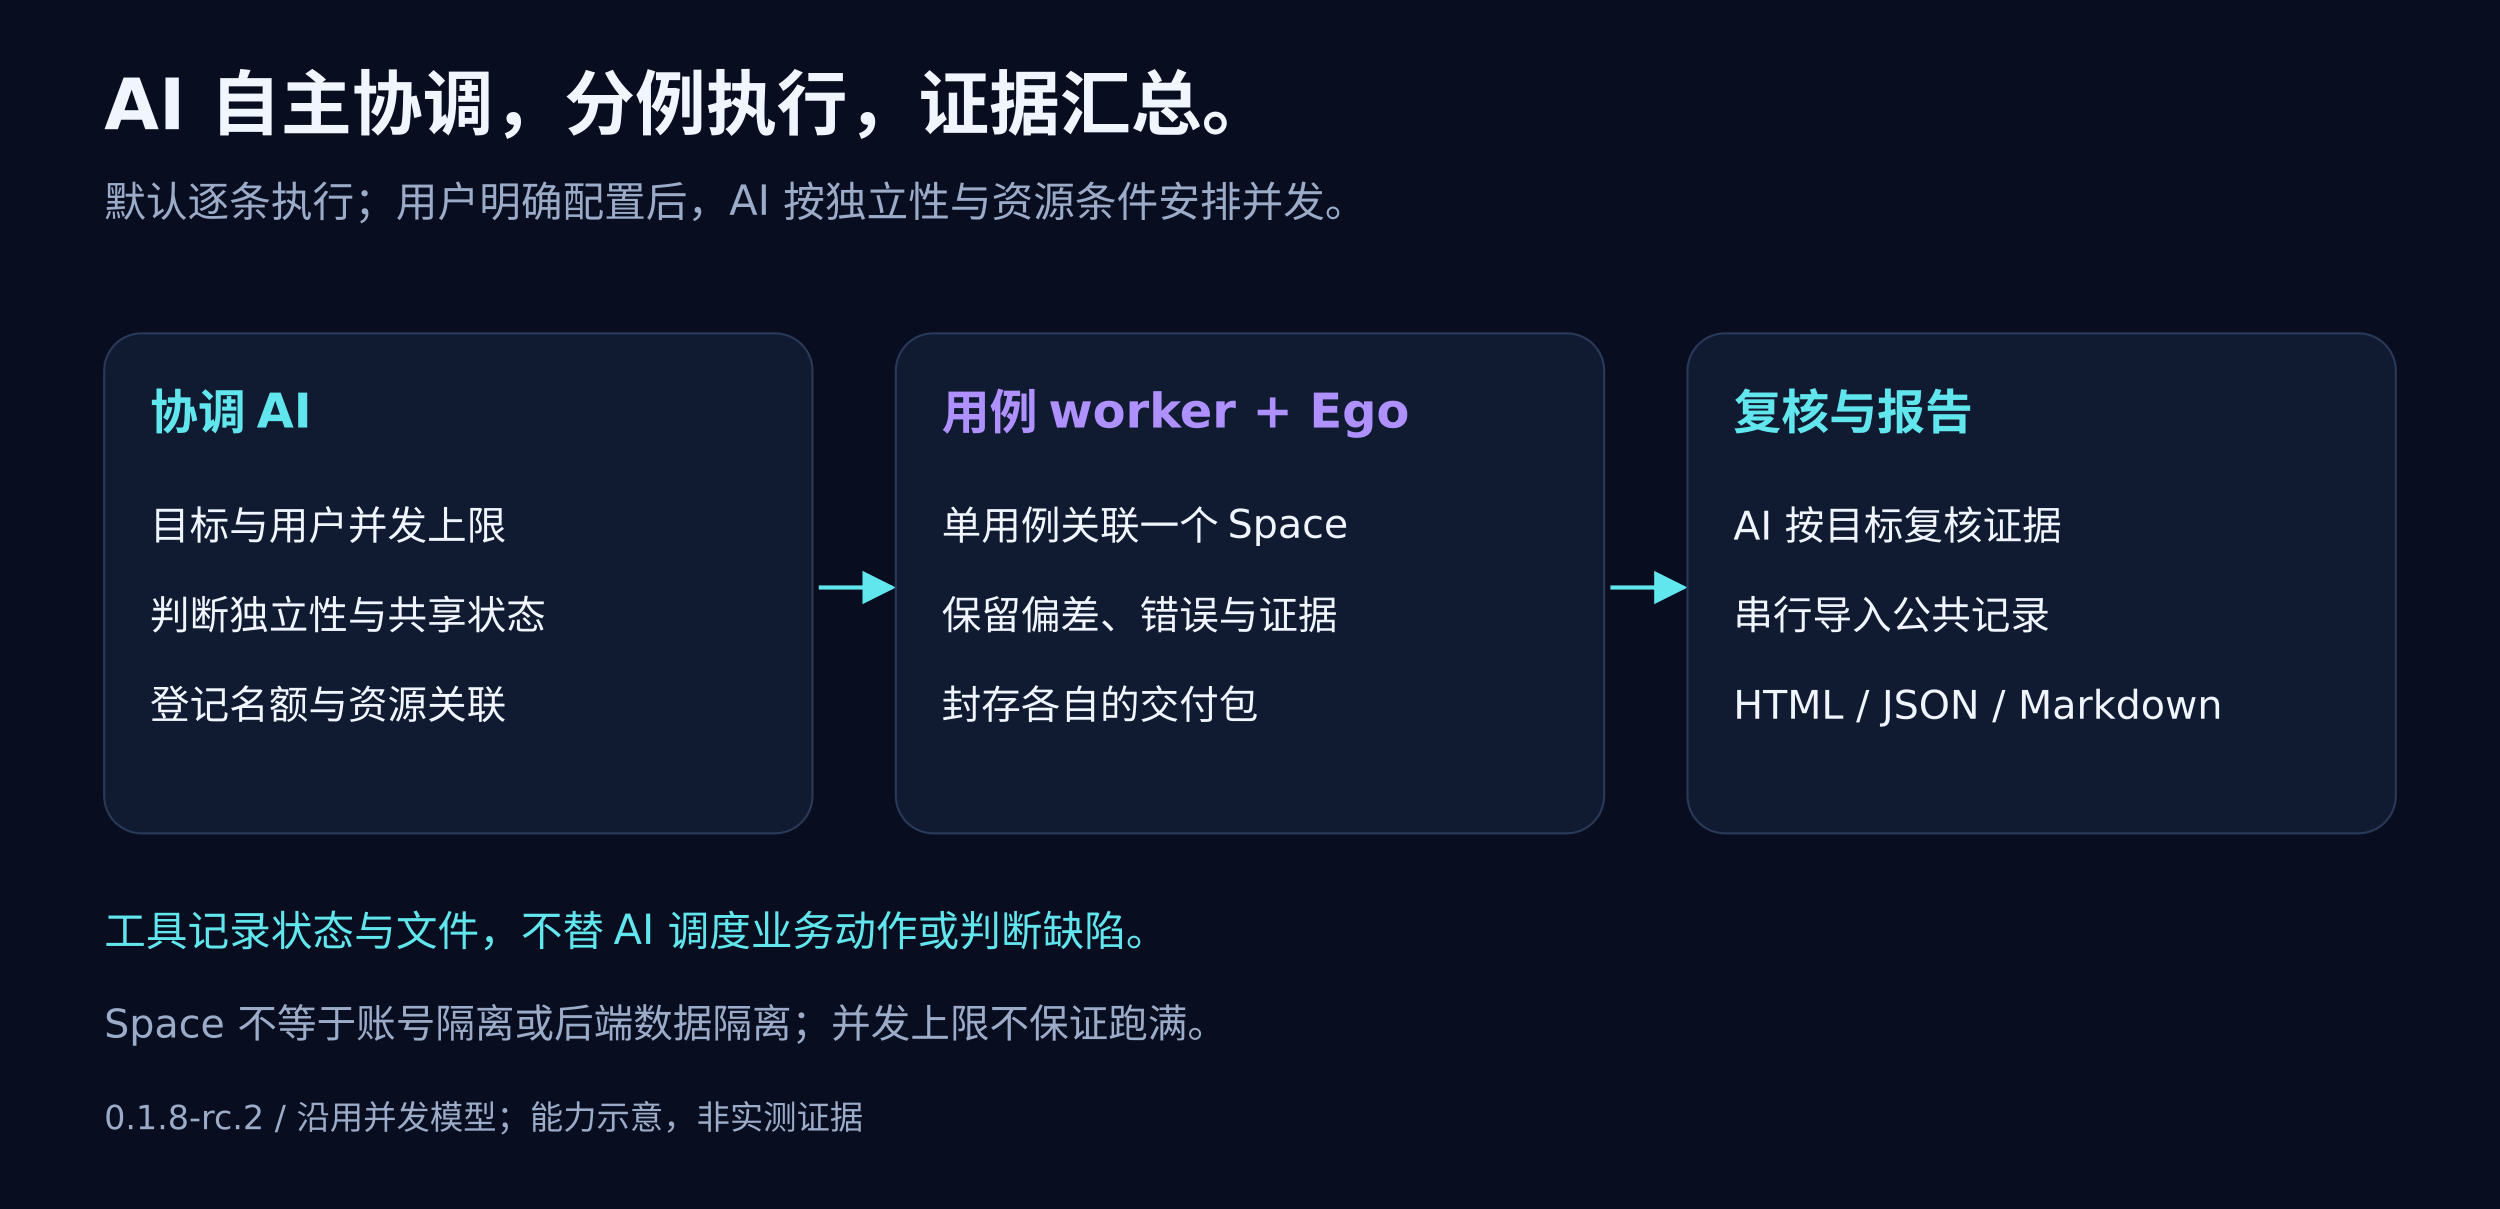
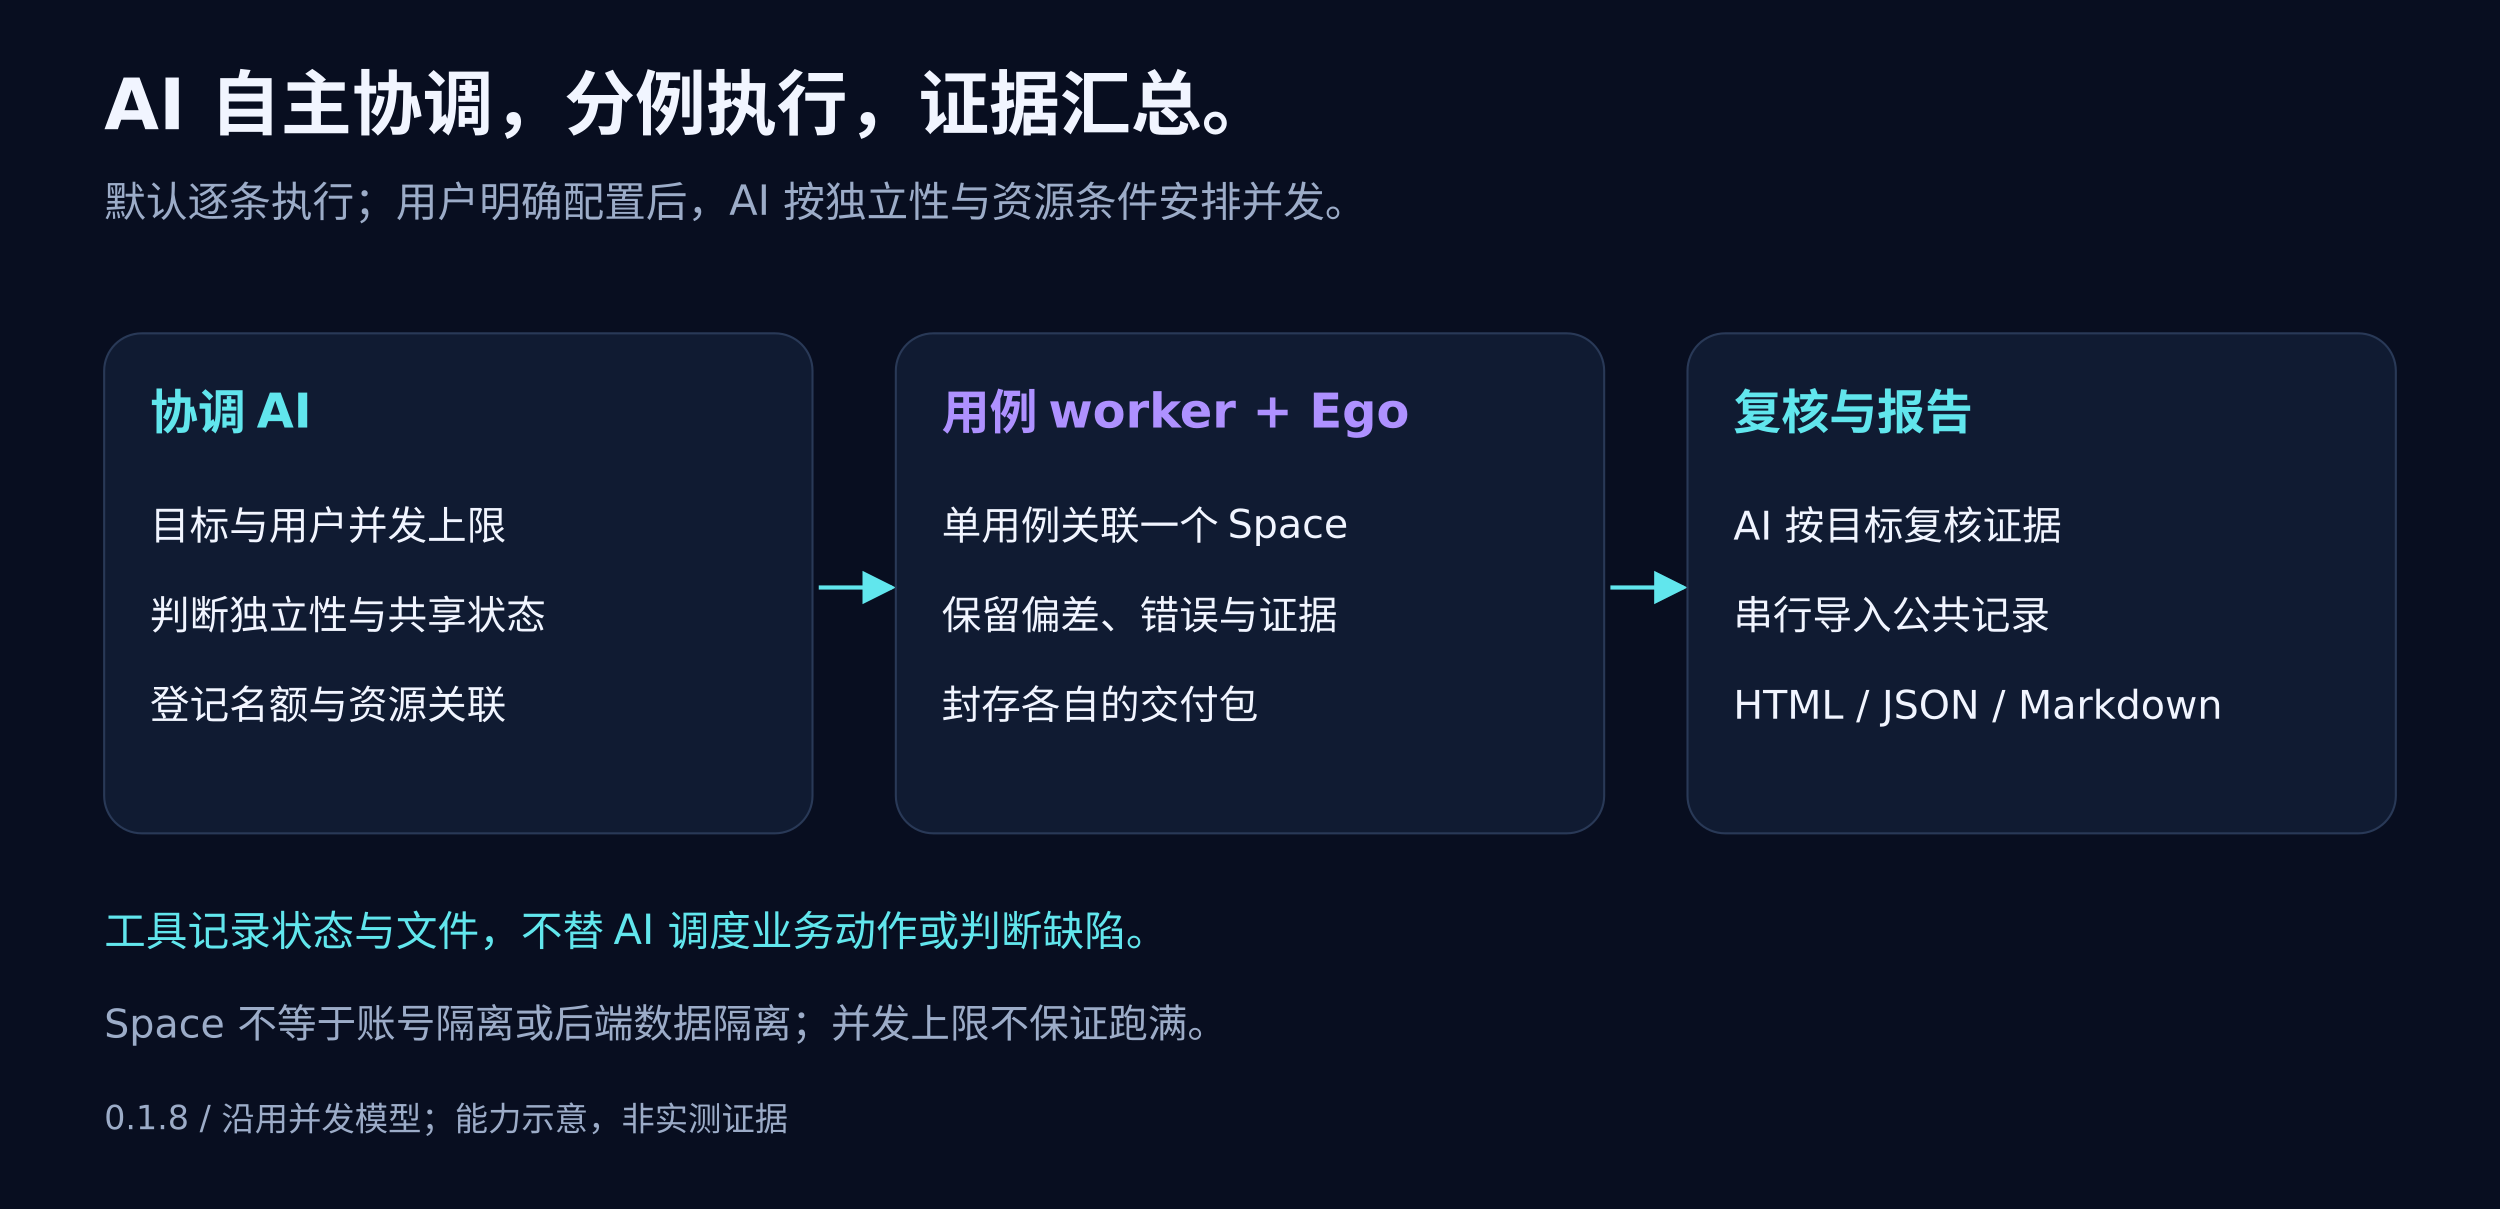
<svg xmlns="http://www.w3.org/2000/svg" width="1200" height="580" viewBox="0 0 1200 580" role="img" aria-label="可配置的并行测试">
  <defs>
    <linearGradient id="g">
      <stop stop-color="#61e6ed" />
      <stop offset="1" stop-color="#ae91ff" />
    </linearGradient>
    <marker id="arrow" markerWidth="8" markerHeight="8" refX="7" refY="4" orient="auto">
      <path d="M0,0 L8,4 L0,8" fill="#61e6ed" />
    </marker>
  </defs>
  <g font-family="DejaVu Sans, Noto Sans CJK SC, sans-serif">
    <rect x="0" y="0" width="1200" height="580" rx="0" fill="#080e20" stroke="#080e20" />
    <path d="M0,2 H1200" stroke="url(#g)" stroke-width="4" />
    <text x="50" y="62" font-size="34" fill="#f1f5ff" font-weight="700">AI 自主协调，分例执行，证据汇总。</text>
    <text x="50" y="104" font-size="20" fill="#9cacc8" font-weight="400">默认逐条执行；用户明确配置后，AI 按独立性与资源条件安排并发。</text>
    <rect x="50" y="160" width="340" height="240" rx="18" fill="#101b32" stroke="#293957" />
    <text x="72" y="206" font-size="23" fill="#61e6ed" font-weight="700">协调 AI</text>
    <text x="72" y="259" font-size="19" fill="#f1f5ff" font-weight="400">目标与用户并发上限</text>
    <text x="72" y="302" font-size="19" fill="#f1f5ff" font-weight="400">判断独立性与共享状态</text>
    <text x="72" y="345" font-size="19" fill="#f1f5ff" font-weight="400">登记名额与资源关联</text>
    <path d="M393,282 L428,282" stroke="#61e6ed" stroke-width="2" fill="none" marker-end="url(#arrow)" />
    <rect x="430" y="160" width="340" height="240" rx="18" fill="#101b32" stroke="#293957" />
    <text x="452" y="206" font-size="23" fill="#ae91ff" font-weight="700">用例 worker + Ego</text>
    <text x="452" y="259" font-size="19" fill="#f1f5ff" font-weight="400">单用例关联一个 Space</text>
    <text x="452" y="302" font-size="19" fill="#f1f5ff" font-weight="400">保留偏差、错误与证据</text>
    <text x="452" y="345" font-size="19" fill="#f1f5ff" font-weight="400">封存各自的交付包</text>
    <path d="M773,282 L808,282" stroke="#61e6ed" stroke-width="2" fill="none" marker-end="url(#arrow)" />
    <rect x="810" y="160" width="340" height="240" rx="18" fill="#101b32" stroke="#293957" />
    <text x="832" y="206" font-size="23" fill="#61e6ed" font-weight="700">复核与报告</text>
    <text x="832" y="259" font-size="19" fill="#f1f5ff" font-weight="400">AI 按目标复核证据</text>
    <text x="832" y="302" font-size="19" fill="#f1f5ff" font-weight="400">串行导入公共记录</text>
    <text x="832" y="345" font-size="19" fill="#f1f5ff" font-weight="400">HTML / JSON / Markdown</text>
    <text x="50" y="454" font-size="20" fill="#61e6ed" font-weight="400">工具记录状态与文件，不替 AI 调度业务动作或判断缺陷。</text>
    <text x="50" y="498" font-size="19" fill="#9cacc8" font-weight="400">Space 不等于账号隔离或后端数据隔离；并发上限不保证跑满。</text>
-     <text x="50" y="542" font-size="16" fill="#9cacc8" font-weight="400">0.1.8-rc.2  /  沿用并发模型；能力示意，非实测证据</text>
+     <text x="50" y="542" font-size="16" fill="#9cacc8" font-weight="400">0.1.8  /  沿用并发模型；能力示意，非实测证据</text>
  </g>
</svg>
